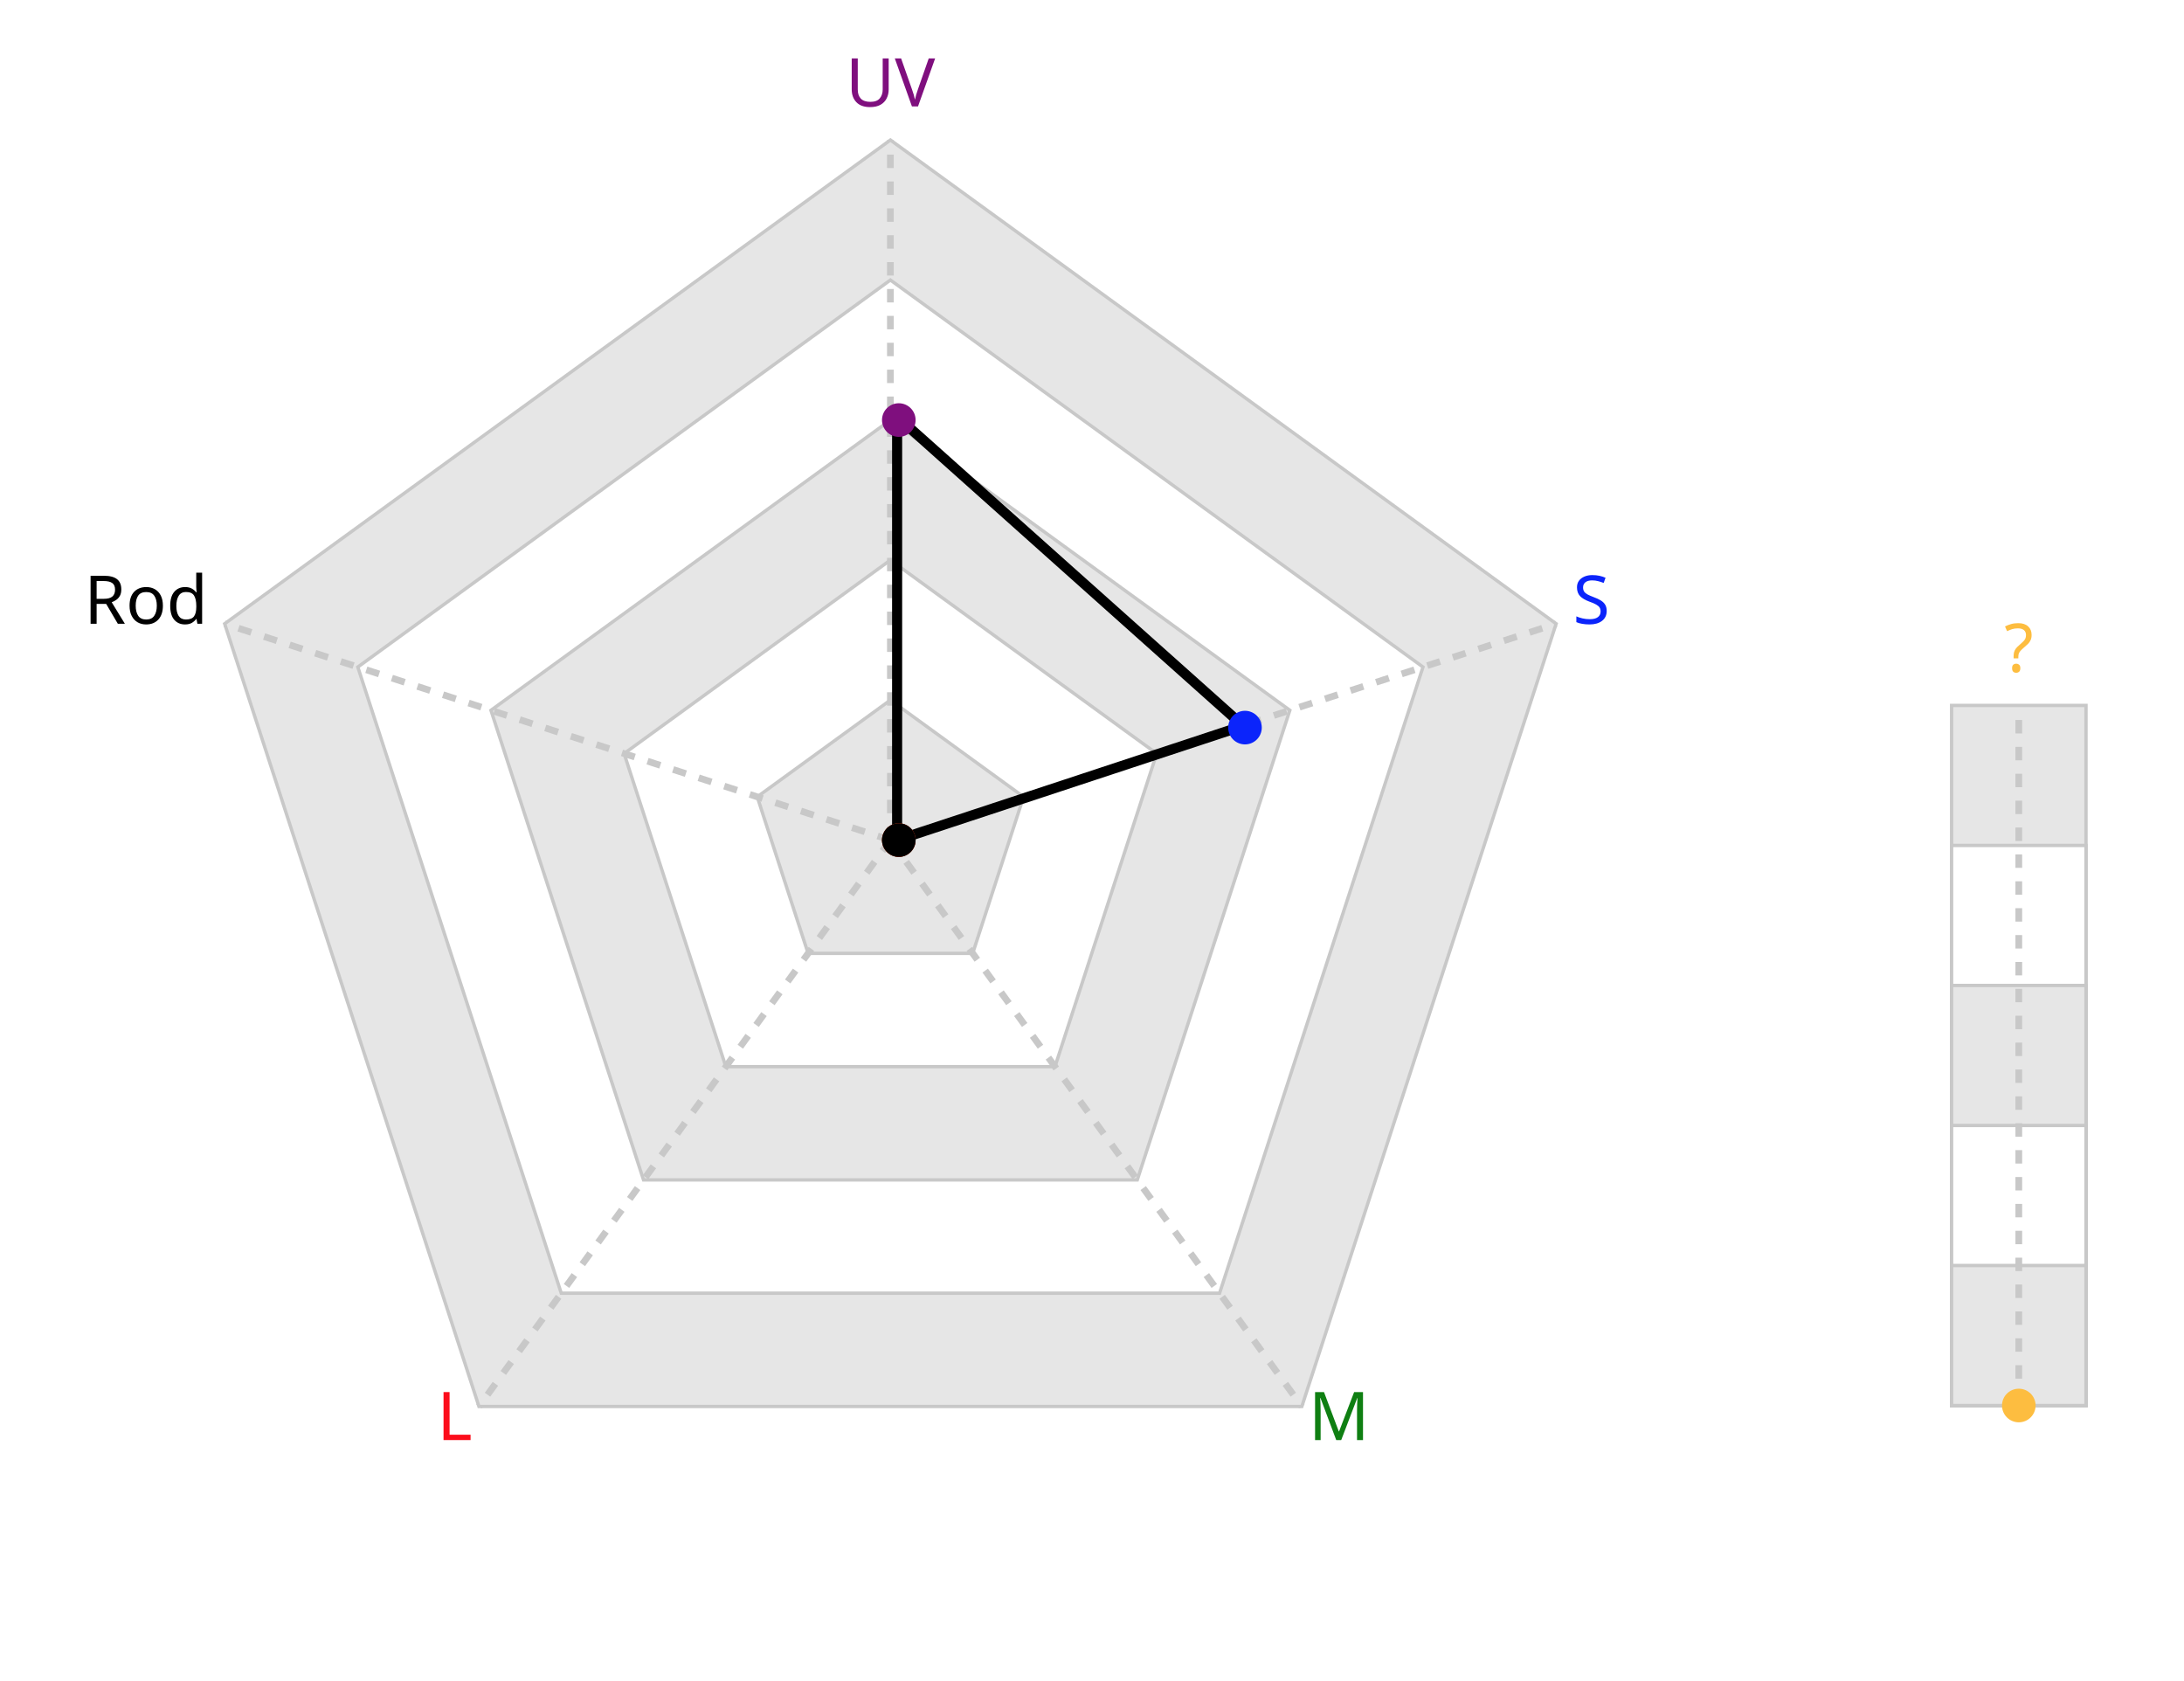
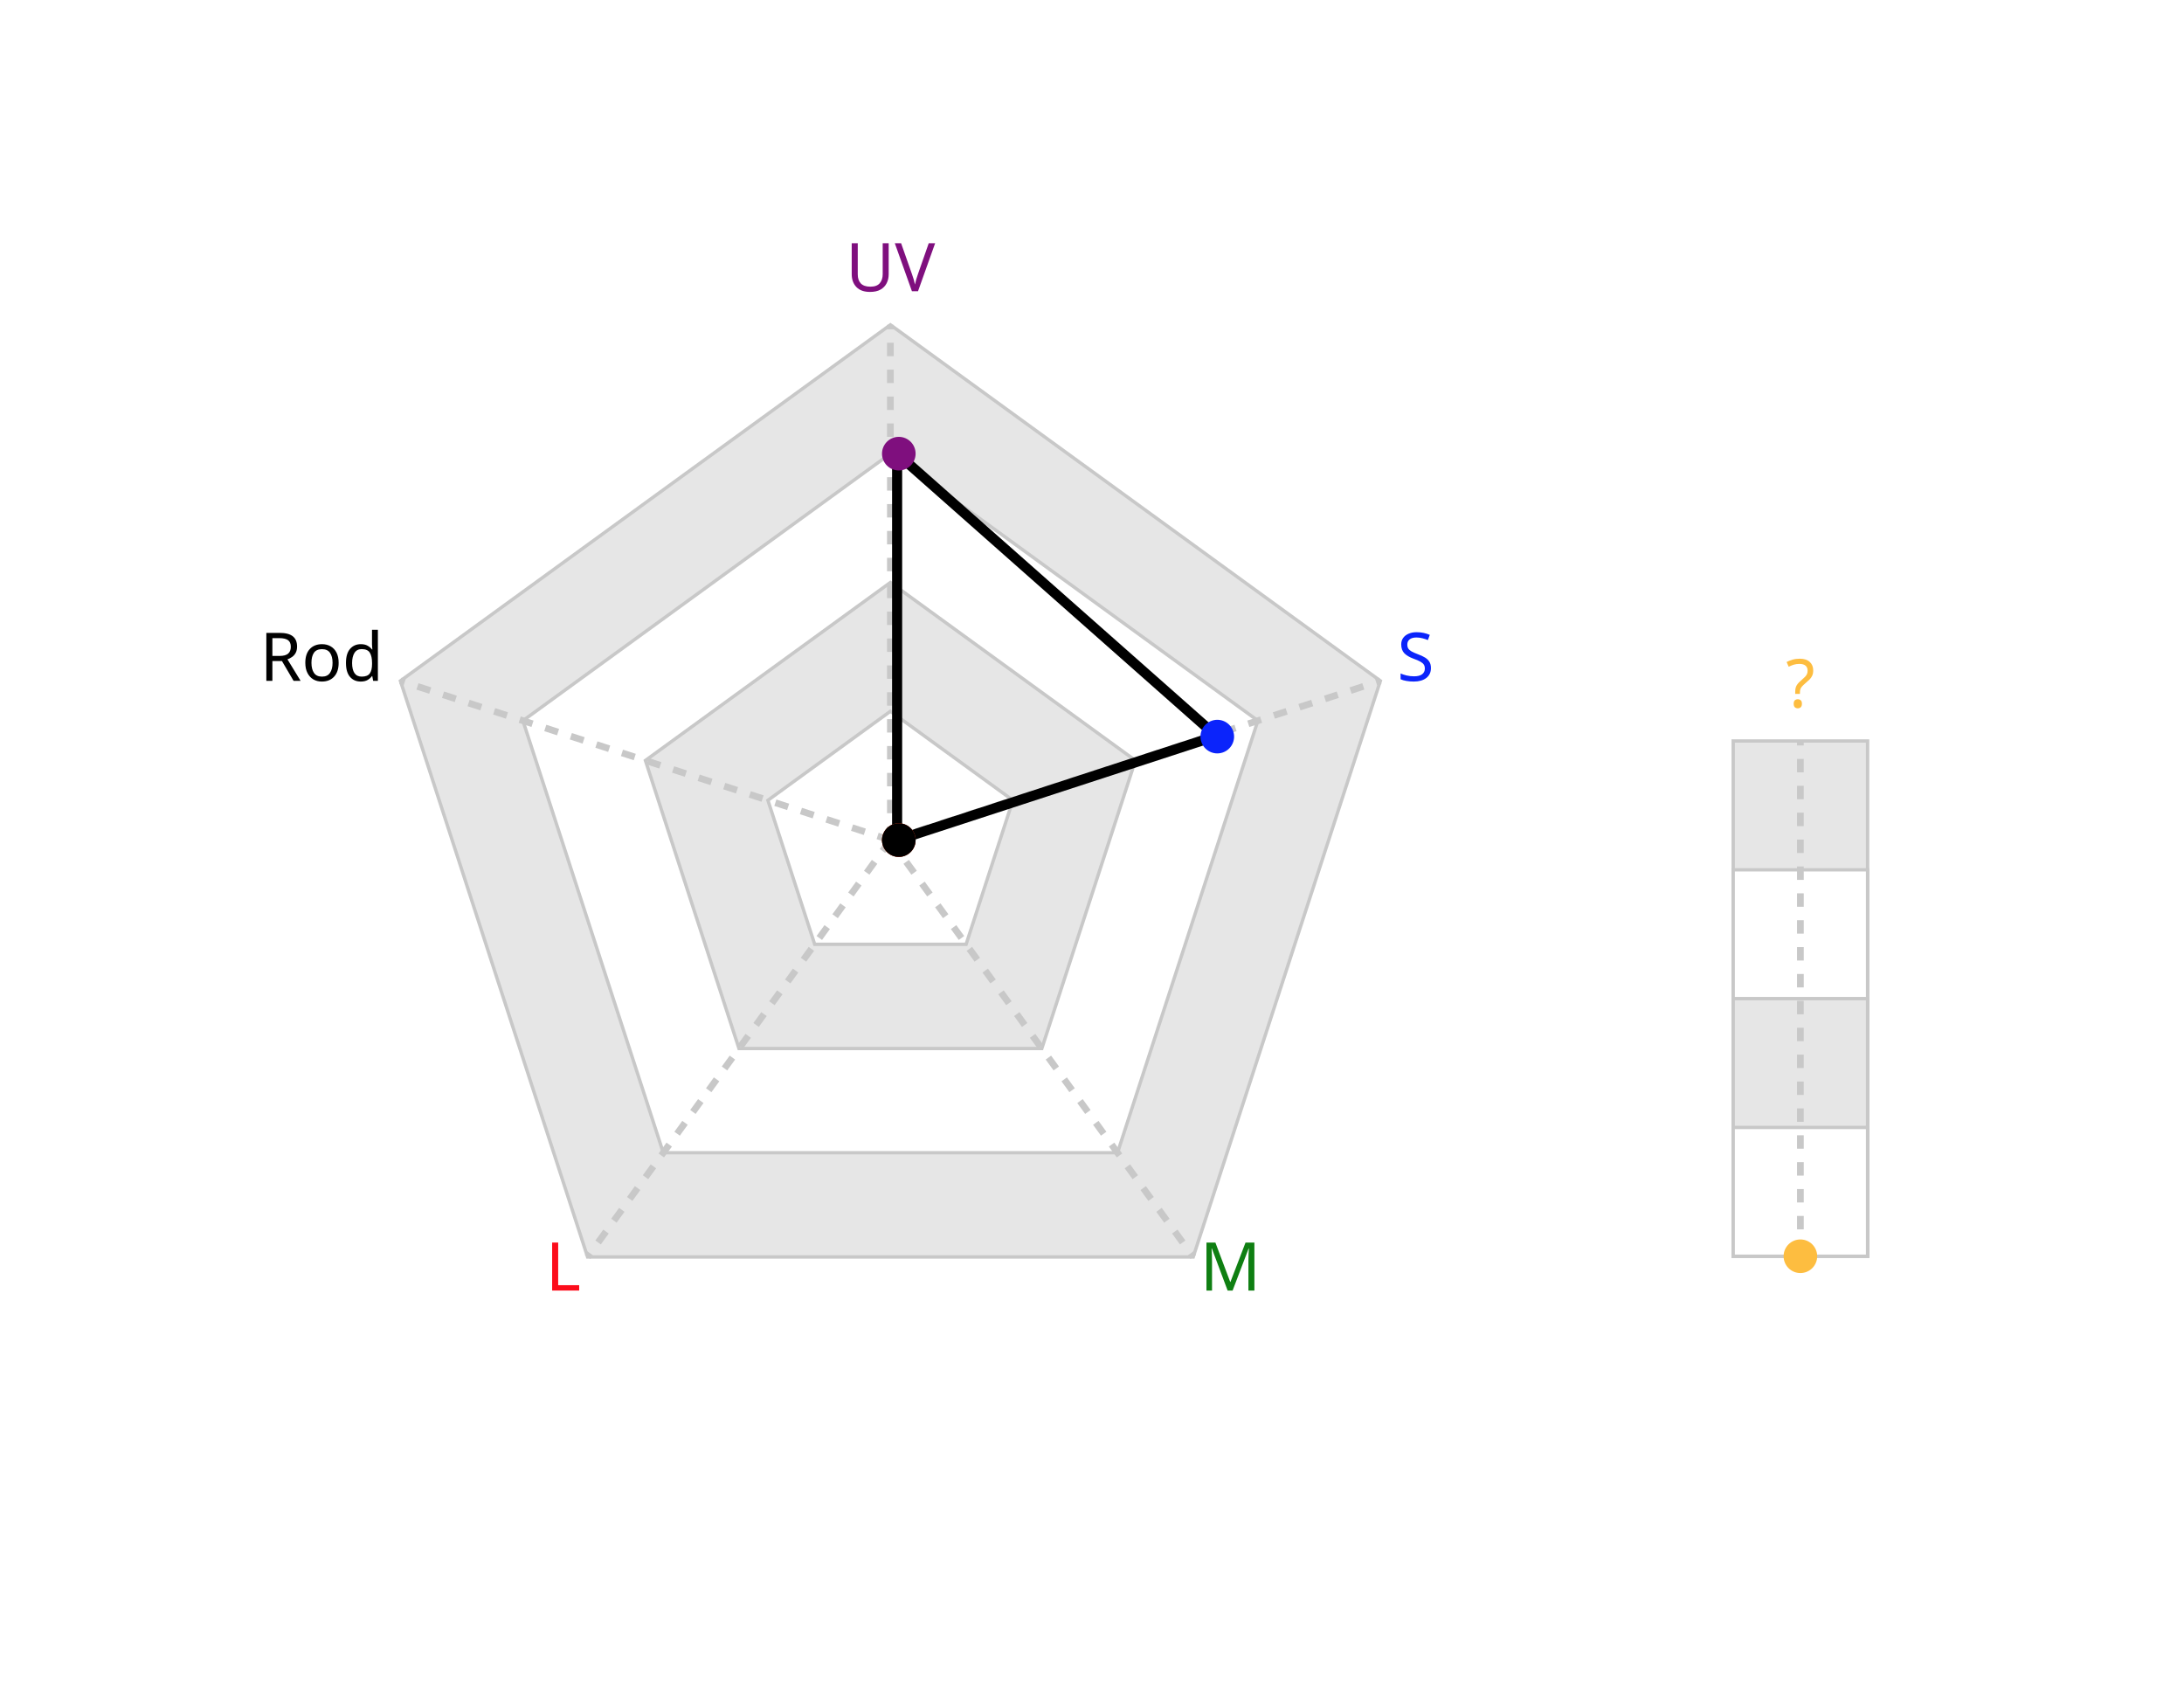
<svg xmlns="http://www.w3.org/2000/svg" baseProfile="full" height="500" version="1.1" width="650">
  <defs />
-   <polygon fill="rgb(230,230,230)" id="axGonMinor" points="265.0,41.667 463.137,185.621 387.455,418.545 142.545,418.545 66.863,185.621" stroke="rgb(200,200,200)" stroke-width="1" />
-   <polygon fill="rgb(255,255,255)" id="axGon" points="265.0,83.333 423.509,198.497 362.964,384.836 167.036,384.836 106.491,198.497" stroke="rgb(200,200,200)" stroke-width="1" />
-   <polygon fill="rgb(230,230,230)" id="axGonMinor" points="265.0,125 383.882,211.373 338.473,351.127 191.527,351.127 146.118,211.373" stroke="rgb(200,200,200)" stroke-width="1" />
-   <polygon fill="rgb(255,255,255)" id="axGon" points="265.0,166.667 344.255,224.249 313.982,317.418 216.018,317.418 185.745,224.249" stroke="rgb(200,200,200)" stroke-width="1" />
-   <polygon fill="rgb(230,230,230)" id="axGonMinor" points="265.0,208.333 304.627,237.124 289.491,283.709 240.509,283.709 225.373,237.124" stroke="rgb(200,200,200)" stroke-width="1" />
-   <rect fill="rgb(230,230,230)" height="208.333" id="zaxGonMinor" stroke="rgb(200,200,200)" stroke-width="1" width="40" x="580.833" y="209.926" />
-   <rect fill="rgb(255,255,255)" height="166.667" id="zaxGon" stroke="rgb(200,200,200)" stroke-width="1" width="40" x="580.833" y="251.593" />
-   <rect fill="rgb(230,230,230)" height="125" id="zaxGonMinor" stroke="rgb(200,200,200)" stroke-width="1" width="40" x="580.833" y="293.259" />
-   <rect fill="rgb(255,255,255)" height="83.333" id="zaxGon" stroke="rgb(200,200,200)" stroke-width="1" width="40" x="580.833" y="334.926" />
-   <rect fill="rgb(230,230,230)" height="41.667" id="zaxGonMinor" stroke="rgb(200,200,200)" stroke-width="1" width="40" x="580.833" y="376.593" />
-   <line id="ax" stroke="rgb(200,200,200)" stroke-dasharray="4" stroke-width="2" x1="600.833" x2="600.833" y1="418.259" y2="209.926" />
-   <text fill="rgb(253,189,64)" font-family="sans-serif" font-size="20" text-anchor="middle" transform="translate(0,-10)" x="600.833" y="209.926">?</text>
-   <line id="ax" stroke="rgb(200,200,200)" stroke-dasharray="4" stroke-width="2" transform="rotate(0.0,265.0,250.0)" x1="265.0" x2="265.0" y1="250.0" y2="41.667" />
-   <text alignment-baseline="middle" fill="rgb(127,15,126)" font-family="sans-serif" font-size="20" text-anchor="middle" transform="translate(0,-10)" x="265.0" y="41.667">UV</text>
-   <line id="ax" stroke="rgb(200,200,200)" stroke-dasharray="4" stroke-width="2" transform="rotate(72.0,265.0,250.0)" x1="265.0" x2="265.0" y1="250.0" y2="41.667" />
-   <text alignment-baseline="middle" fill="rgb(11,36,251)" font-family="sans-serif" font-size="20" text-anchor="start" transform="translate(+5,0)" x="463.137" y="185.621">S</text>
-   <line id="ax" stroke="rgb(200,200,200)" stroke-dasharray="4" stroke-width="2" transform="rotate(144.0,265.0,250.0)" x1="265.0" x2="265.0" y1="250.0" y2="41.667" />
-   <text alignment-baseline="middle" fill="rgb(15,127,18)" font-family="sans-serif" font-size="20" text-anchor="start" transform="translate(2,10)" x="387.455" y="418.545">M</text>
-   <line id="ax" stroke="rgb(200,200,200)" stroke-dasharray="4" stroke-width="2" transform="rotate(216.0,265.0,250.0)" x1="265.0" x2="265.0" y1="250.0" y2="41.667" />
-   <text alignment-baseline="middle" fill="rgb(252,13,27)" font-family="sans-serif" font-size="20" text-anchor="end" transform="translate(-2,10)" x="142.545" y="418.545">L</text>
-   <line id="ax" stroke="rgb(200,200,200)" stroke-dasharray="4" stroke-width="2" transform="rotate(288.0,265.0,250.0)" x1="265.0" x2="265.0" y1="250.0" y2="41.667" />
-   <text alignment-baseline="middle" fill="rgb(0,0,0)" font-family="sans-serif" font-size="20" text-anchor="end" transform="translate(-5,0)" x="66.863" y="185.621">Rod</text>
-   <path d="M267,124 L370,216 L267,250 L267,250 L267,250 Z" fill="none" id="cellGon" stroke="rgb(0,0,0)" stroke-linecap="round" stroke-opacity="1" stroke-width="3" />
-   <circle cx="267.5" cy="125" fill="rgb(127,15,126)" id="uDat" r="5" stroke="none" stroke-width="4" transform="rotate(0.0,267.5,250.0)" />
-   <circle cx="267.5" cy="141.667" fill="rgb(11,36,251)" id="sDat" r="5" stroke="none" stroke-width="4" transform="rotate(72.0,267.5,250.0)" />
+   <polygon fill="rgb(230,230,230)" id="axGonMinor" points="265.0,96.667 410.829,202.617 355.127,374.049 174.873,374.049 119.171,202.617" stroke="rgb(200,200,200)" stroke-width="1" />
+   <polygon fill="rgb(255,255,255)" id="axGon" points="265.0,135.0 374.371,214.463 332.595,343.037 197.405,343.037 155.629,214.463" stroke="rgb(200,200,200)" stroke-width="1" />
+   <polygon fill="rgb(230,230,230)" id="axGonMinor" points="265.0,173.333 337.914,226.309 310.064,312.025 219.936,312.025 192.086,226.309" stroke="rgb(200,200,200)" stroke-width="1" />
+   <polygon fill="rgb(255,255,255)" id="axGon" points="265.0,211.667 301.457,238.154 287.532,281.012 242.468,281.012 228.543,238.154" stroke="rgb(200,200,200)" stroke-width="1" />
+   <rect fill="rgb(230,230,230)" height="153.333" id="zaxGonMinor" stroke="rgb(200,200,200)" stroke-width="1" width="40" x="515.833" y="220.506" />
+   <rect fill="rgb(255,255,255)" height="115.0" id="zaxGon" stroke="rgb(200,200,200)" stroke-width="1" width="40" x="515.833" y="258.839" />
+   <rect fill="rgb(230,230,230)" height="76.667" id="zaxGonMinor" stroke="rgb(200,200,200)" stroke-width="1" width="40" x="515.833" y="297.172" />
+   <rect fill="rgb(255,255,255)" height="38.333" id="zaxGon" stroke="rgb(200,200,200)" stroke-width="1" width="40" x="515.833" y="335.506" />
+   <line id="ax" stroke="rgb(200,200,200)" stroke-dasharray="4" stroke-width="2" x1="535.833" x2="535.833" y1="373.839" y2="220.506" />
+   <text fill="rgb(253,189,64)" font-family="sans-serif" font-size="20" text-anchor="middle" transform="translate(0,-10)" x="535.833" y="220.506">?</text>
+   <line id="ax" stroke="rgb(200,200,200)" stroke-dasharray="4" stroke-width="2" transform="rotate(0.0,265.0,250.0)" x1="265.0" x2="265.0" y1="250.0" y2="96.667" />
+   <text alignment-baseline="middle" fill="rgb(127,15,126)" font-family="sans-serif" font-size="20" text-anchor="middle" transform="translate(0,-10)" x="265.0" y="96.667">UV</text>
+   <line id="ax" stroke="rgb(200,200,200)" stroke-dasharray="4" stroke-width="2" transform="rotate(72.0,265.0,250.0)" x1="265.0" x2="265.0" y1="250.0" y2="96.667" />
+   <text alignment-baseline="middle" fill="rgb(11,36,251)" font-family="sans-serif" font-size="20" text-anchor="start" transform="translate(+5,0)" x="410.829" y="202.617">S</text>
+   <line id="ax" stroke="rgb(200,200,200)" stroke-dasharray="4" stroke-width="2" transform="rotate(144.0,265.0,250.0)" x1="265.0" x2="265.0" y1="250.0" y2="96.667" />
+   <text alignment-baseline="middle" fill="rgb(15,127,18)" font-family="sans-serif" font-size="20" text-anchor="start" transform="translate(2,10)" x="355.127" y="374.049">M</text>
+   <line id="ax" stroke="rgb(200,200,200)" stroke-dasharray="4" stroke-width="2" transform="rotate(216.0,265.0,250.0)" x1="265.0" x2="265.0" y1="250.0" y2="96.667" />
+   <text alignment-baseline="middle" fill="rgb(252,13,27)" font-family="sans-serif" font-size="20" text-anchor="end" transform="translate(-2,10)" x="174.873" y="374.049">L</text>
+   <line id="ax" stroke="rgb(200,200,200)" stroke-dasharray="4" stroke-width="2" transform="rotate(288.0,265.0,250.0)" x1="265.0" x2="265.0" y1="250.0" y2="96.667" />
+   <text alignment-baseline="middle" fill="rgb(0,0,0)" font-family="sans-serif" font-size="20" text-anchor="end" transform="translate(-5,0)" x="119.171" y="202.617">Rod</text>
+   <path d="M267,135 L362,219 L267,250 L267,250 L267,250 Z" fill="none" id="cellGon" stroke="rgb(0,0,0)" stroke-linecap="round" stroke-opacity="1" stroke-width="3" />
+   <circle cx="267.5" cy="135.0" fill="rgb(127,15,126)" id="uDat" r="5" stroke="none" stroke-width="4" transform="rotate(0.0,267.5,250.0)" />
+   <circle cx="267.5" cy="150.333" fill="rgb(11,36,251)" id="sDat" r="5" stroke="none" stroke-width="4" transform="rotate(72.0,267.5,250.0)" />
  <circle cx="267.5" cy="250.0" fill="rgb(15,127,18)" id="mDat" r="5" stroke="none" stroke-width="4" transform="rotate(144.0,267.5,250.0)" />
  <circle cx="267.5" cy="250.0" fill="rgb(252,13,27)" id="lDat" r="5" stroke="none" stroke-width="4" transform="rotate(216.0,267.5,250.0)" />
  <circle cx="267.5" cy="250.0" fill="rgb(0,0,0)" id="rDat" r="5" stroke="none" stroke-width="4" transform="rotate(288.0,267.5,250.0)" />
-   <circle cx="600.833" cy="418.259" fill="rgb(253,189,64)" id="zDat" r="5" stroke="none" stroke-width="4" transform="rotate(0,600.8333,250.0)" />
+   <circle cx="535.833" cy="373.839" fill="rgb(253,189,64)" id="zDat" r="5" stroke="none" stroke-width="4" transform="rotate(0,535.8333,250.0)" />
</svg>
